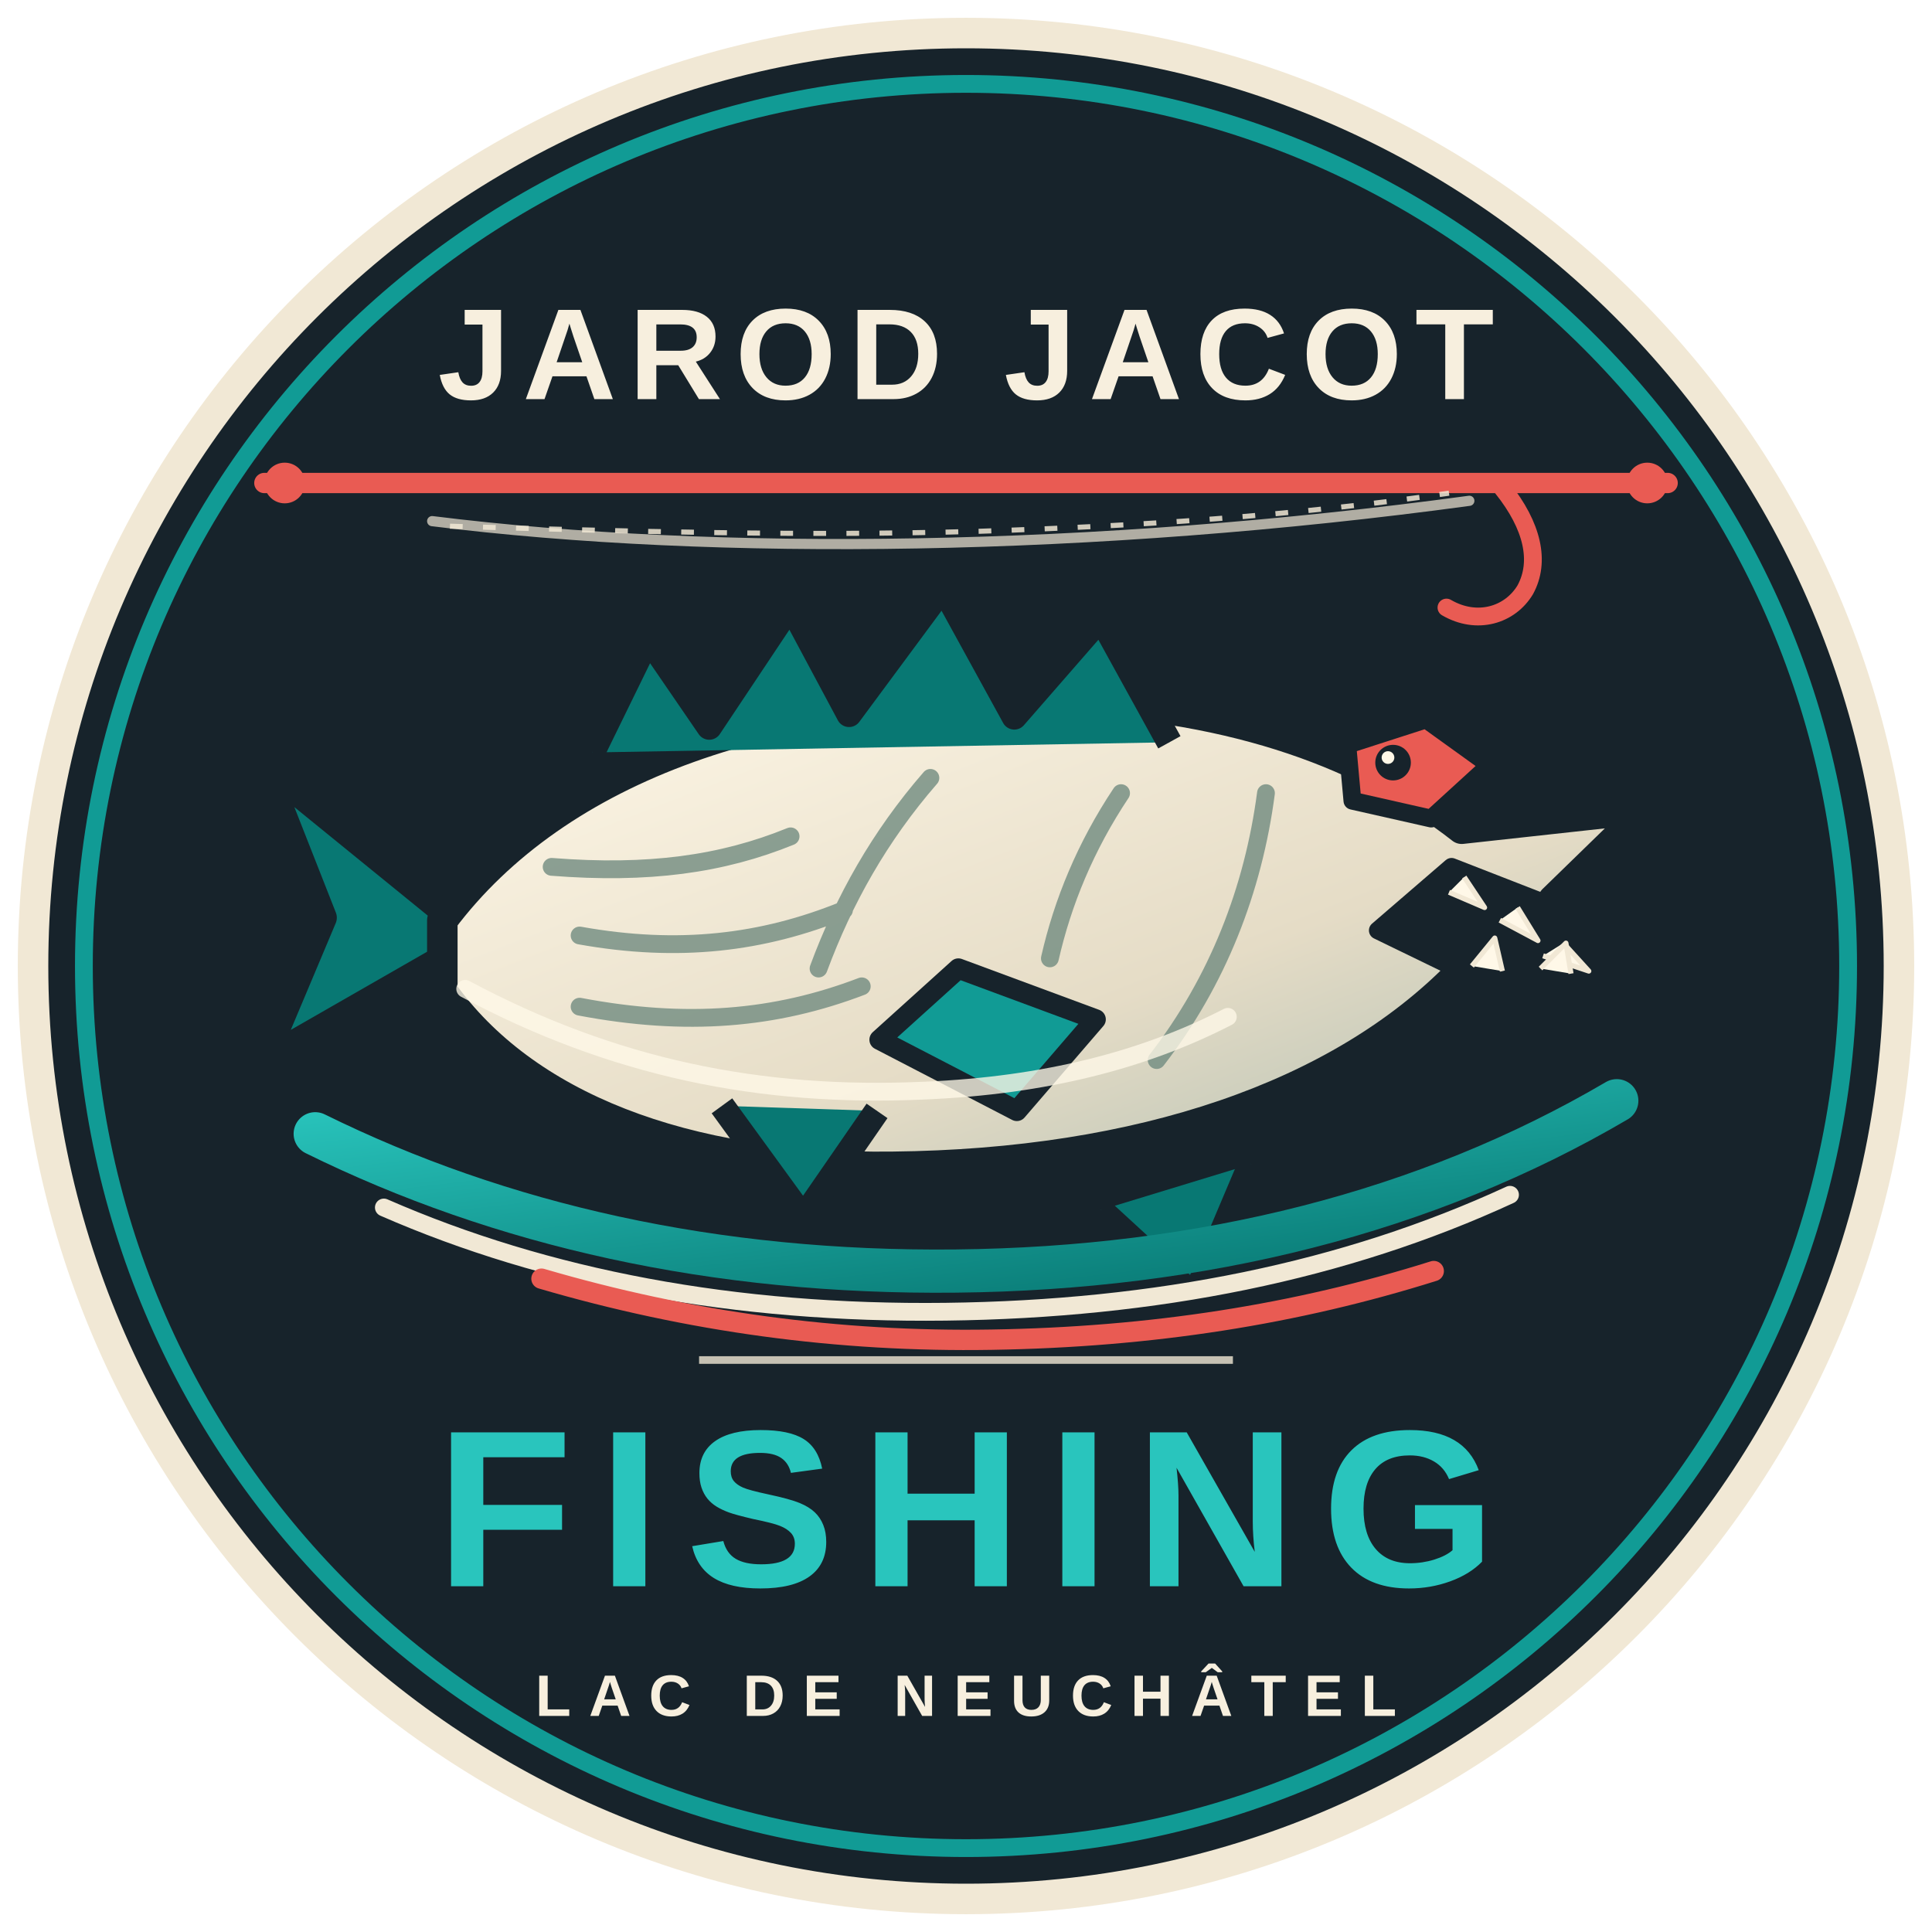
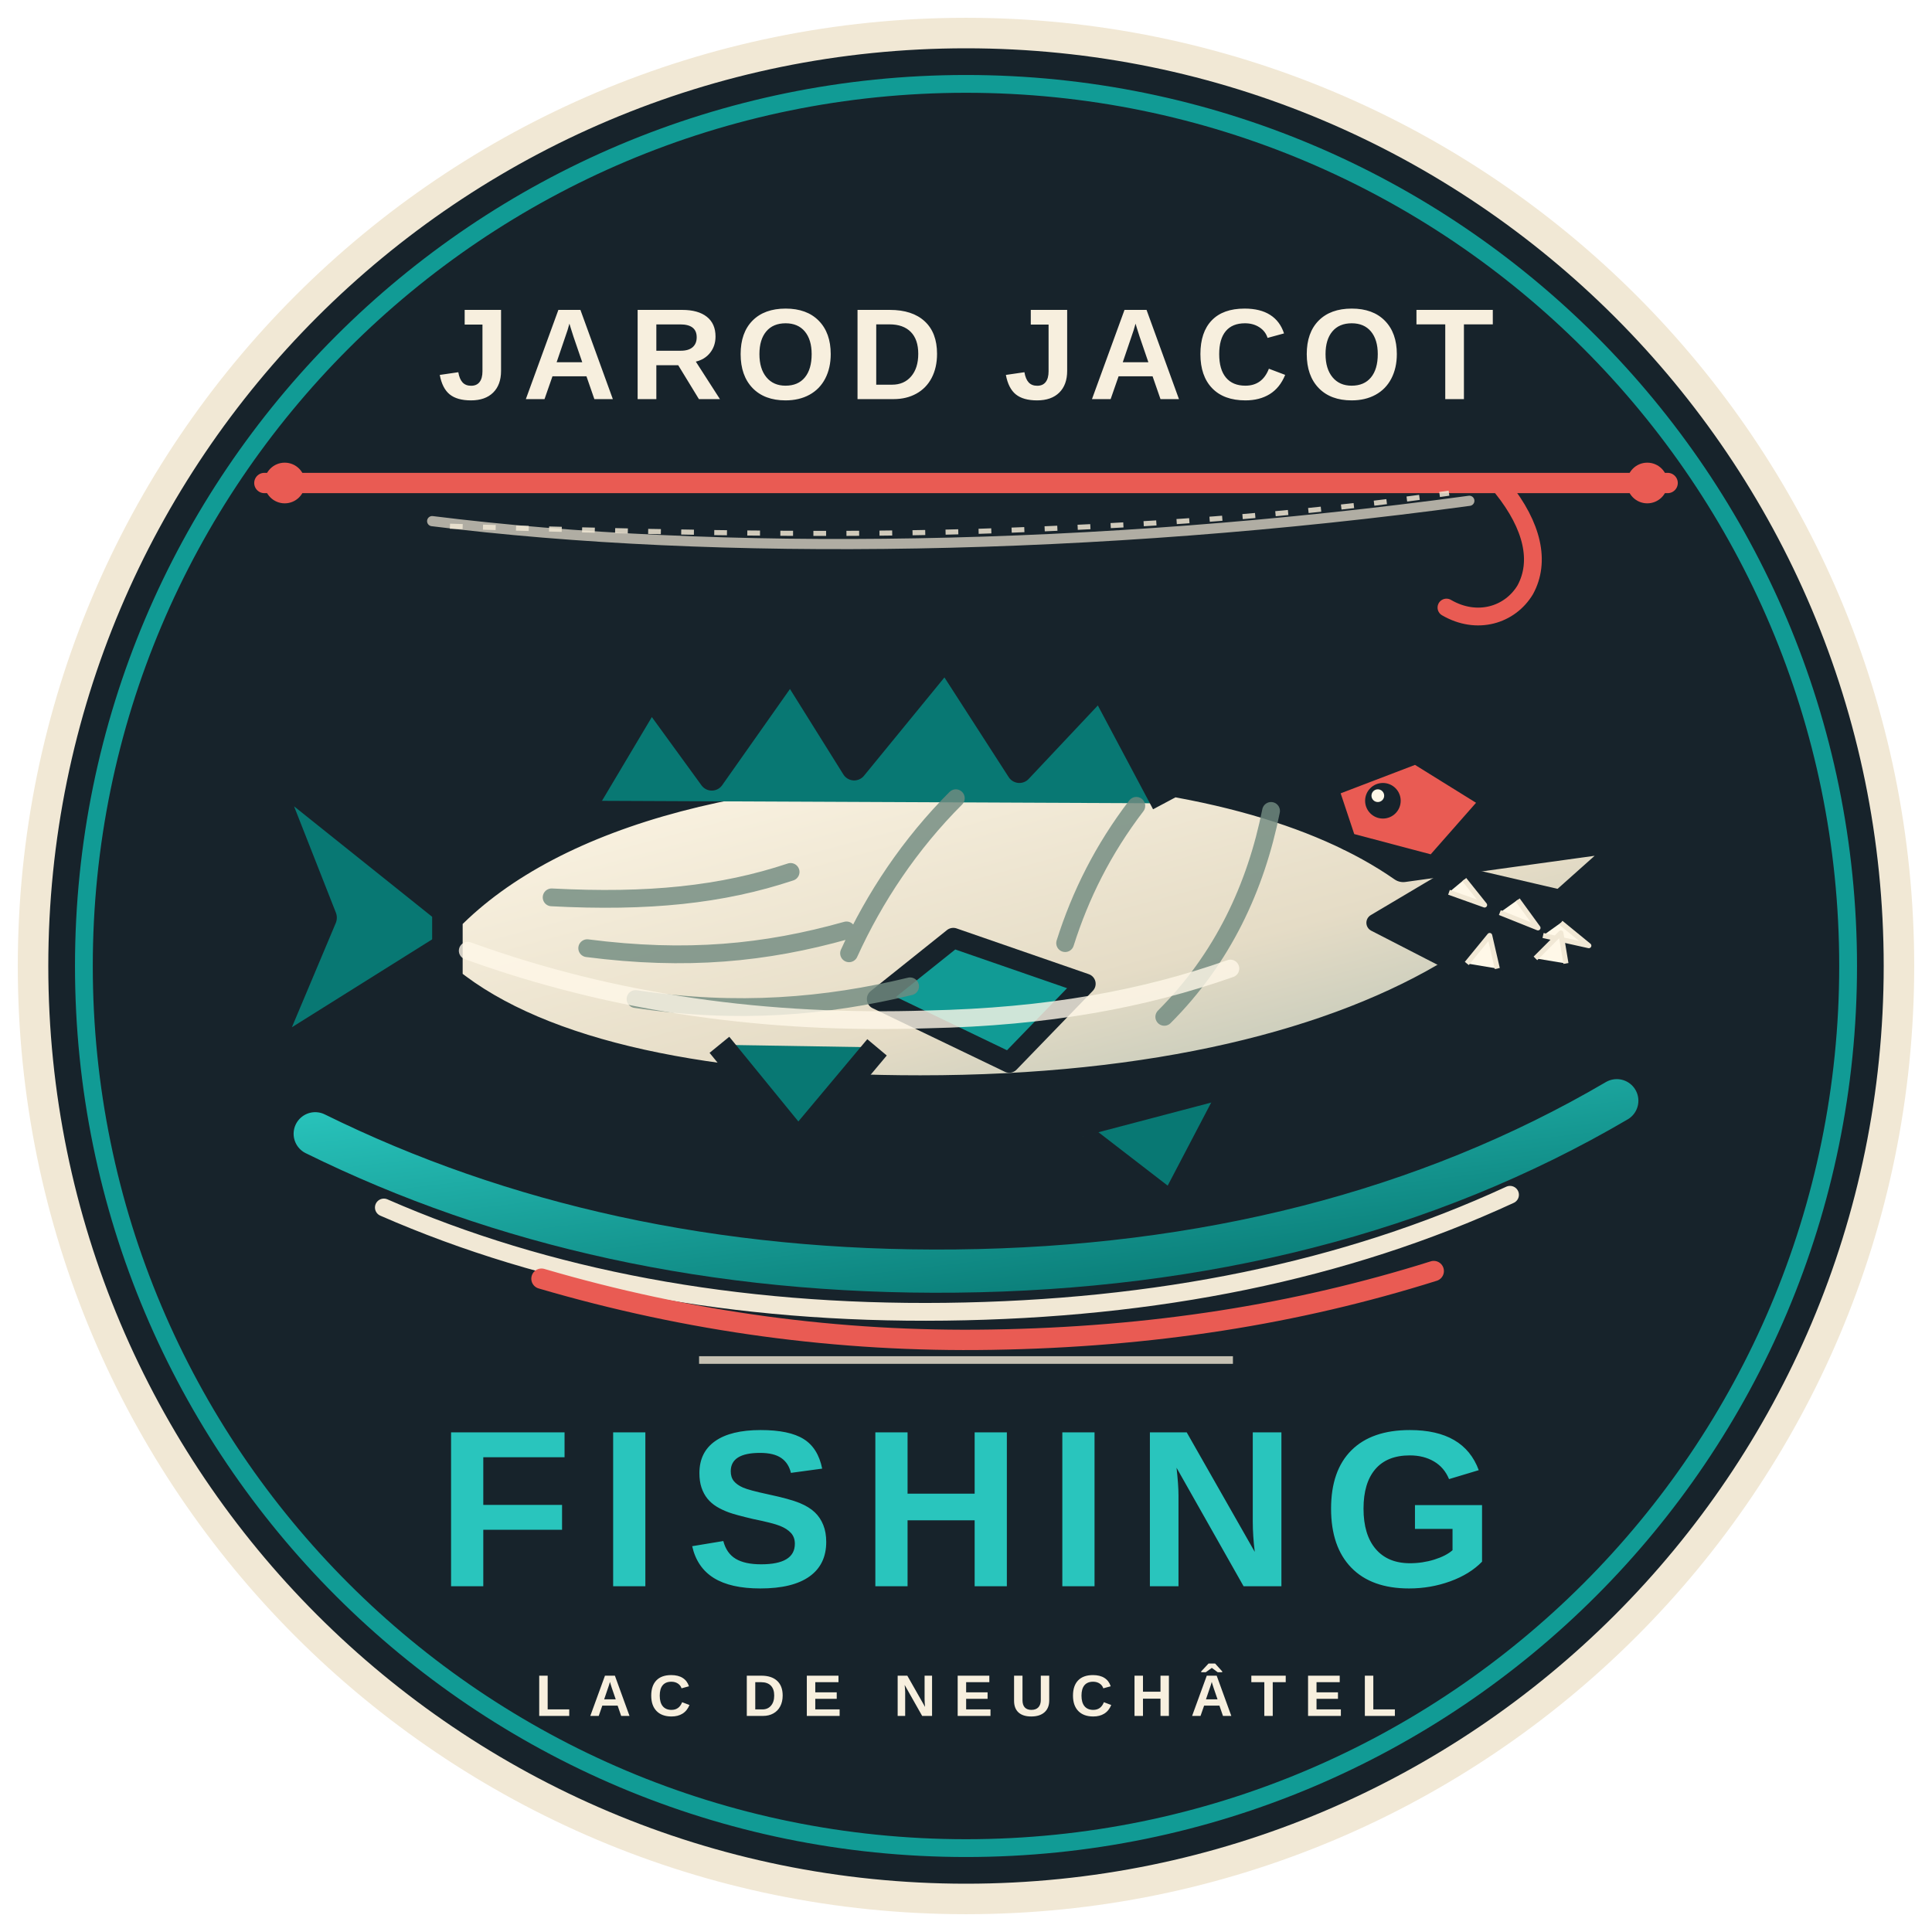
<svg xmlns="http://www.w3.org/2000/svg" viewBox="0 0 760 760" role="img" aria-labelledby="title desc">
  <defs>
    <linearGradient id="water" x1="0" y1="0" x2="0.9" y2="1">
      <stop offset="0" stop-color="#29c5bd" />
      <stop offset="1" stop-color="#087873" />
    </linearGradient>
    <linearGradient id="fish" x1="0" y1="0" x2="1" y2="1">
      <stop offset="0" stop-color="#fff8e8" />
      <stop offset="0.6" stop-color="#e5dcc6" />
      <stop offset="1" stop-color="#aabbb0" />
    </linearGradient>
    <clipPath id="badge-clip">
      <circle cx="380" cy="380" r="348" />
    </clipPath>
  </defs>
  <circle cx="380" cy="380" r="367" fill="#17232b" stroke="#f1e8d5" stroke-width="12" />
  <circle cx="380" cy="380" r="347" fill="none" stroke="#119b95" stroke-width="7" />
  <g clip-path="url(#badge-clip)">
    <path d="M104 190h552" stroke="#e95b53" stroke-width="8" stroke-linecap="round" />
    <circle cx="112" cy="190" r="8" fill="#e95b53" />
    <circle cx="648" cy="190" r="8" fill="#e95b53" />
    <text x="380" y="157" text-anchor="middle" fill="#f7efde" font-family="Arial, Helvetica, sans-serif" font-size="51" font-weight="900" letter-spacing="5">JAROD JACOT</text>
    <path d="M170 205C282 219 431 217 578 197" fill="none" stroke="#f1e8d5" stroke-width="4" stroke-linecap="round" opacity=".7" />
    <path d="M177 207c69 2 138 4 208 2 61-2 124-6 185-15" fill="none" stroke="#f1e8d5" stroke-width="2" stroke-dasharray="5 8" opacity=".85" />
    <path d="M591 192c12 15 15 29 9 40-6 10-19 14-31 7" fill="none" stroke="#e95b53" stroke-width="7" stroke-linecap="round" />
-     <path d="M178 361 103 300l24 61-24 57 75-43Z" fill="#087873" stroke="#17232b" stroke-width="11" stroke-linejoin="round" />
-     <path d="M174 362c45-60 132-92 244-87 69 3 120 22 157 51l73-8-37 36 40 17-77 12c-47 48-125 75-223 76-82 1-145-24-177-69Z" fill="url(#fish)" stroke="#17232b" stroke-width="12" stroke-linejoin="round" />
-     <path d="m571 341 77 30-71 12-35-17Z" fill="#17232b" stroke="#17232b" stroke-width="7" stroke-linejoin="round" />
-     <path d="m576 345 8 12-14-6m27 6 8 13-15-8m25 9 10 11-18-6" fill="#fff8e8" stroke="#f1e8d5" stroke-width="2" stroke-linejoin="round" />
-     <path d="m579 380 9-11 3 13m15-1 10-10 2 12" fill="#fff8e8" stroke="#f1e8d5" stroke-width="2" stroke-linejoin="round" />
-     <path d="m233 296 22-45 24 35 32-48 23 43 37-50 28 51 34-39 27 49" fill="#087873" stroke="#17232b" stroke-width="10" stroke-linejoin="round" />
-     <path d="m284 435 32 44 29-42m88 39 37 34 22-52" fill="#087873" stroke="#17232b" stroke-width="10" stroke-linejoin="round" />
-     <path d="m377 381 54 20-31 36-54-28Z" fill="#119b95" stroke="#17232b" stroke-width="8" stroke-linejoin="round" />
-     <path d="M498 312c-5 38-19 74-43 105m-238-76c38 3 67-1 94-12m-83 39c39 7 72 3 104-10m-104 38c42 8 77 5 111-8m27-82c-20 23-34 48-44 75m119-69c-14 21-23 43-28 65" fill="none" stroke="#718b80" stroke-width="7" stroke-linecap="round" opacity=".8" />
-     <path d="M183 389c58 31 116 43 181 40 47-2 86-12 119-29" fill="none" stroke="#fff8e8" stroke-width="7" stroke-linecap="round" opacity=".78" />
-     <path d="m530 293 31-10 25 18-23 21-31-7Z" fill="#e95b53" stroke="#17232b" stroke-width="7" stroke-linejoin="round" />
-     <circle cx="548" cy="300" r="7" fill="#17232b" />
-     <circle cx="546" cy="298" r="2.5" fill="#fff8e8" />
+     <path d="M178 360 103 300l24 61-24 57 75-47Z" fill="#087873" stroke="#17232b" stroke-width="11" stroke-linejoin="round" />
+     <path d="M176 361c42-43 124-64 225-60 67 3 118 17 151 40l94-13-37 33 39 12-75 9c-47 29-119 47-211 47-82 0-149-13-186-43Z" fill="url(#fish)" stroke="#17232b" stroke-width="12" stroke-linejoin="round" />
+     <path d="m573 344 73 17-70 20-35-18Z" fill="#17232b" stroke="#17232b" stroke-width="7" stroke-linejoin="round" />
+     <path d="m576 346 8 10-14-5m27 3 8 11-15-6m24 4 11 9-18-4" fill="#fff8e8" stroke="#f1e8d5" stroke-width="2" stroke-linejoin="round" />
+     <path d="m577 379 9-11 3 13m15-4 10-10 2 12" fill="#fff8e8" stroke="#f1e8d5" stroke-width="2" stroke-linejoin="round" />
+     <path d="m231 315 25-42 24 33 31-44 25 40 36-44 29 45 32-34 25 47" fill="#087873" stroke="#17232b" stroke-width="10" stroke-linejoin="round" />
+     <path d="m283 411 31 38 31-37m81 35 35 27 22-42" fill="#087873" stroke="#17232b" stroke-width="10" stroke-linejoin="round" />
+     <path d="m375 369 52 18-30 31-52-25Z" fill="#119b95" stroke="#17232b" stroke-width="8" stroke-linejoin="round" />
+     <path d="M500 319c-6 30-19 58-42 81m-241-47c38 2 67-1 94-10m-80 30c39 5 70 2 102-7m-83 27c40 6 75 3 108-5m18-74c-18 18-32 39-42 61m113-58c-13 17-22 35-28 54" fill="none" stroke="#718b80" stroke-width="7" stroke-linecap="round" opacity=".82" />
+     <path d="M184 374c58 21 118 29 181 27 47-1 85-8 119-20" fill="none" stroke="#fff8e8" stroke-width="7" stroke-linecap="round" opacity=".8" />
+     <path d="m523 310 34-13 29 18-22 25-34-9Z" fill="#e95b53" stroke="#17232b" stroke-width="7" stroke-linejoin="round" />
+     <path d="m518 305 33-13 31 12" fill="none" stroke="#17232b" stroke-width="10" stroke-linecap="round" />
+     <circle cx="544" cy="315" r="7" fill="#17232b" />
+     <circle cx="542" cy="313" r="2.5" fill="#fff8e8" />
    <path d="M124 446c73 36 157 55 252 54 97-1 185-23 260-67" fill="none" stroke="url(#water)" stroke-width="17" stroke-linecap="round" />
    <path d="M151 475c64 28 138 42 221 41 83-1 157-16 222-46" fill="none" stroke="#f1e8d5" stroke-width="7" stroke-linecap="round" />
    <path d="M213 503c58 17 117 25 177 24 63-1 120-10 174-27" fill="none" stroke="#e95b53" stroke-width="8" stroke-linecap="round" />
    <path d="M275 535h210" stroke="#f1e8d5" stroke-width="3" opacity=".8" />
    <text x="380" y="624" text-anchor="middle" fill="#29c5bd" font-family="Arial, Helvetica, sans-serif" font-size="88" font-weight="900" letter-spacing="10">FISHING</text>
    <text x="380" y="675" text-anchor="middle" fill="#f7efde" font-family="Arial, Helvetica, sans-serif" font-size="23" font-weight="700" letter-spacing="7">LAC DE NEUCHÂTEL</text>
  </g>
</svg>
